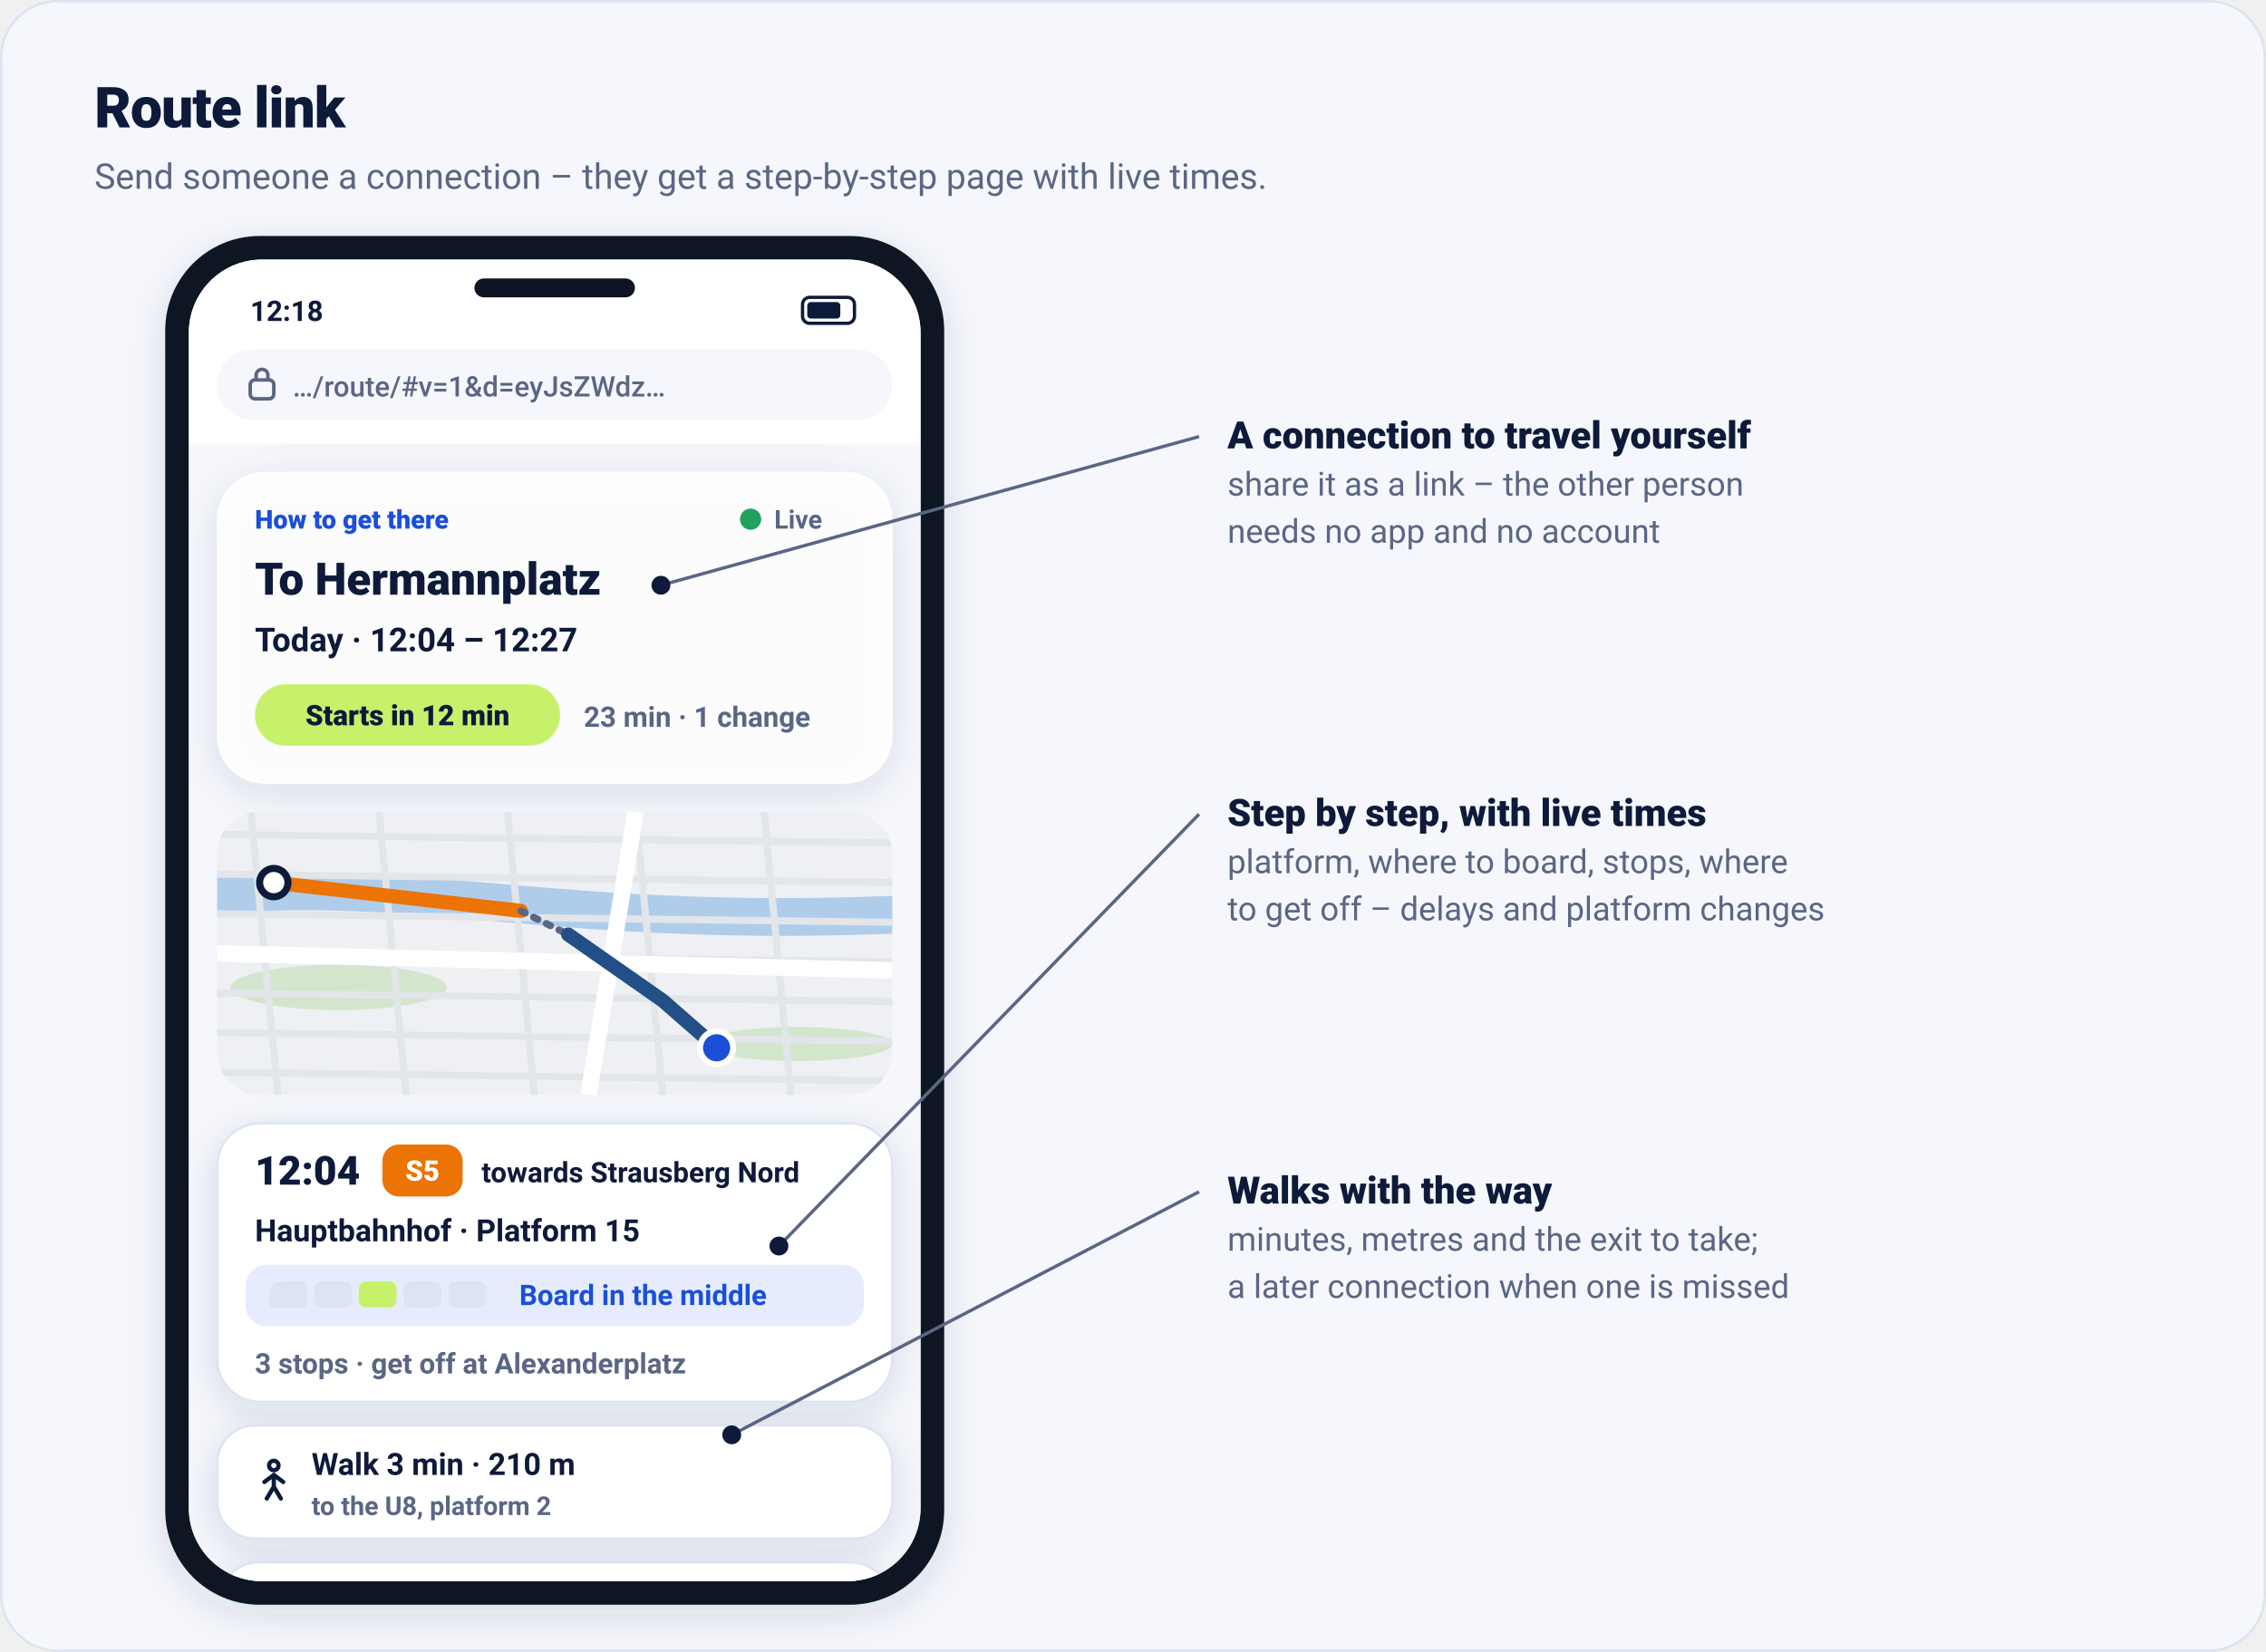
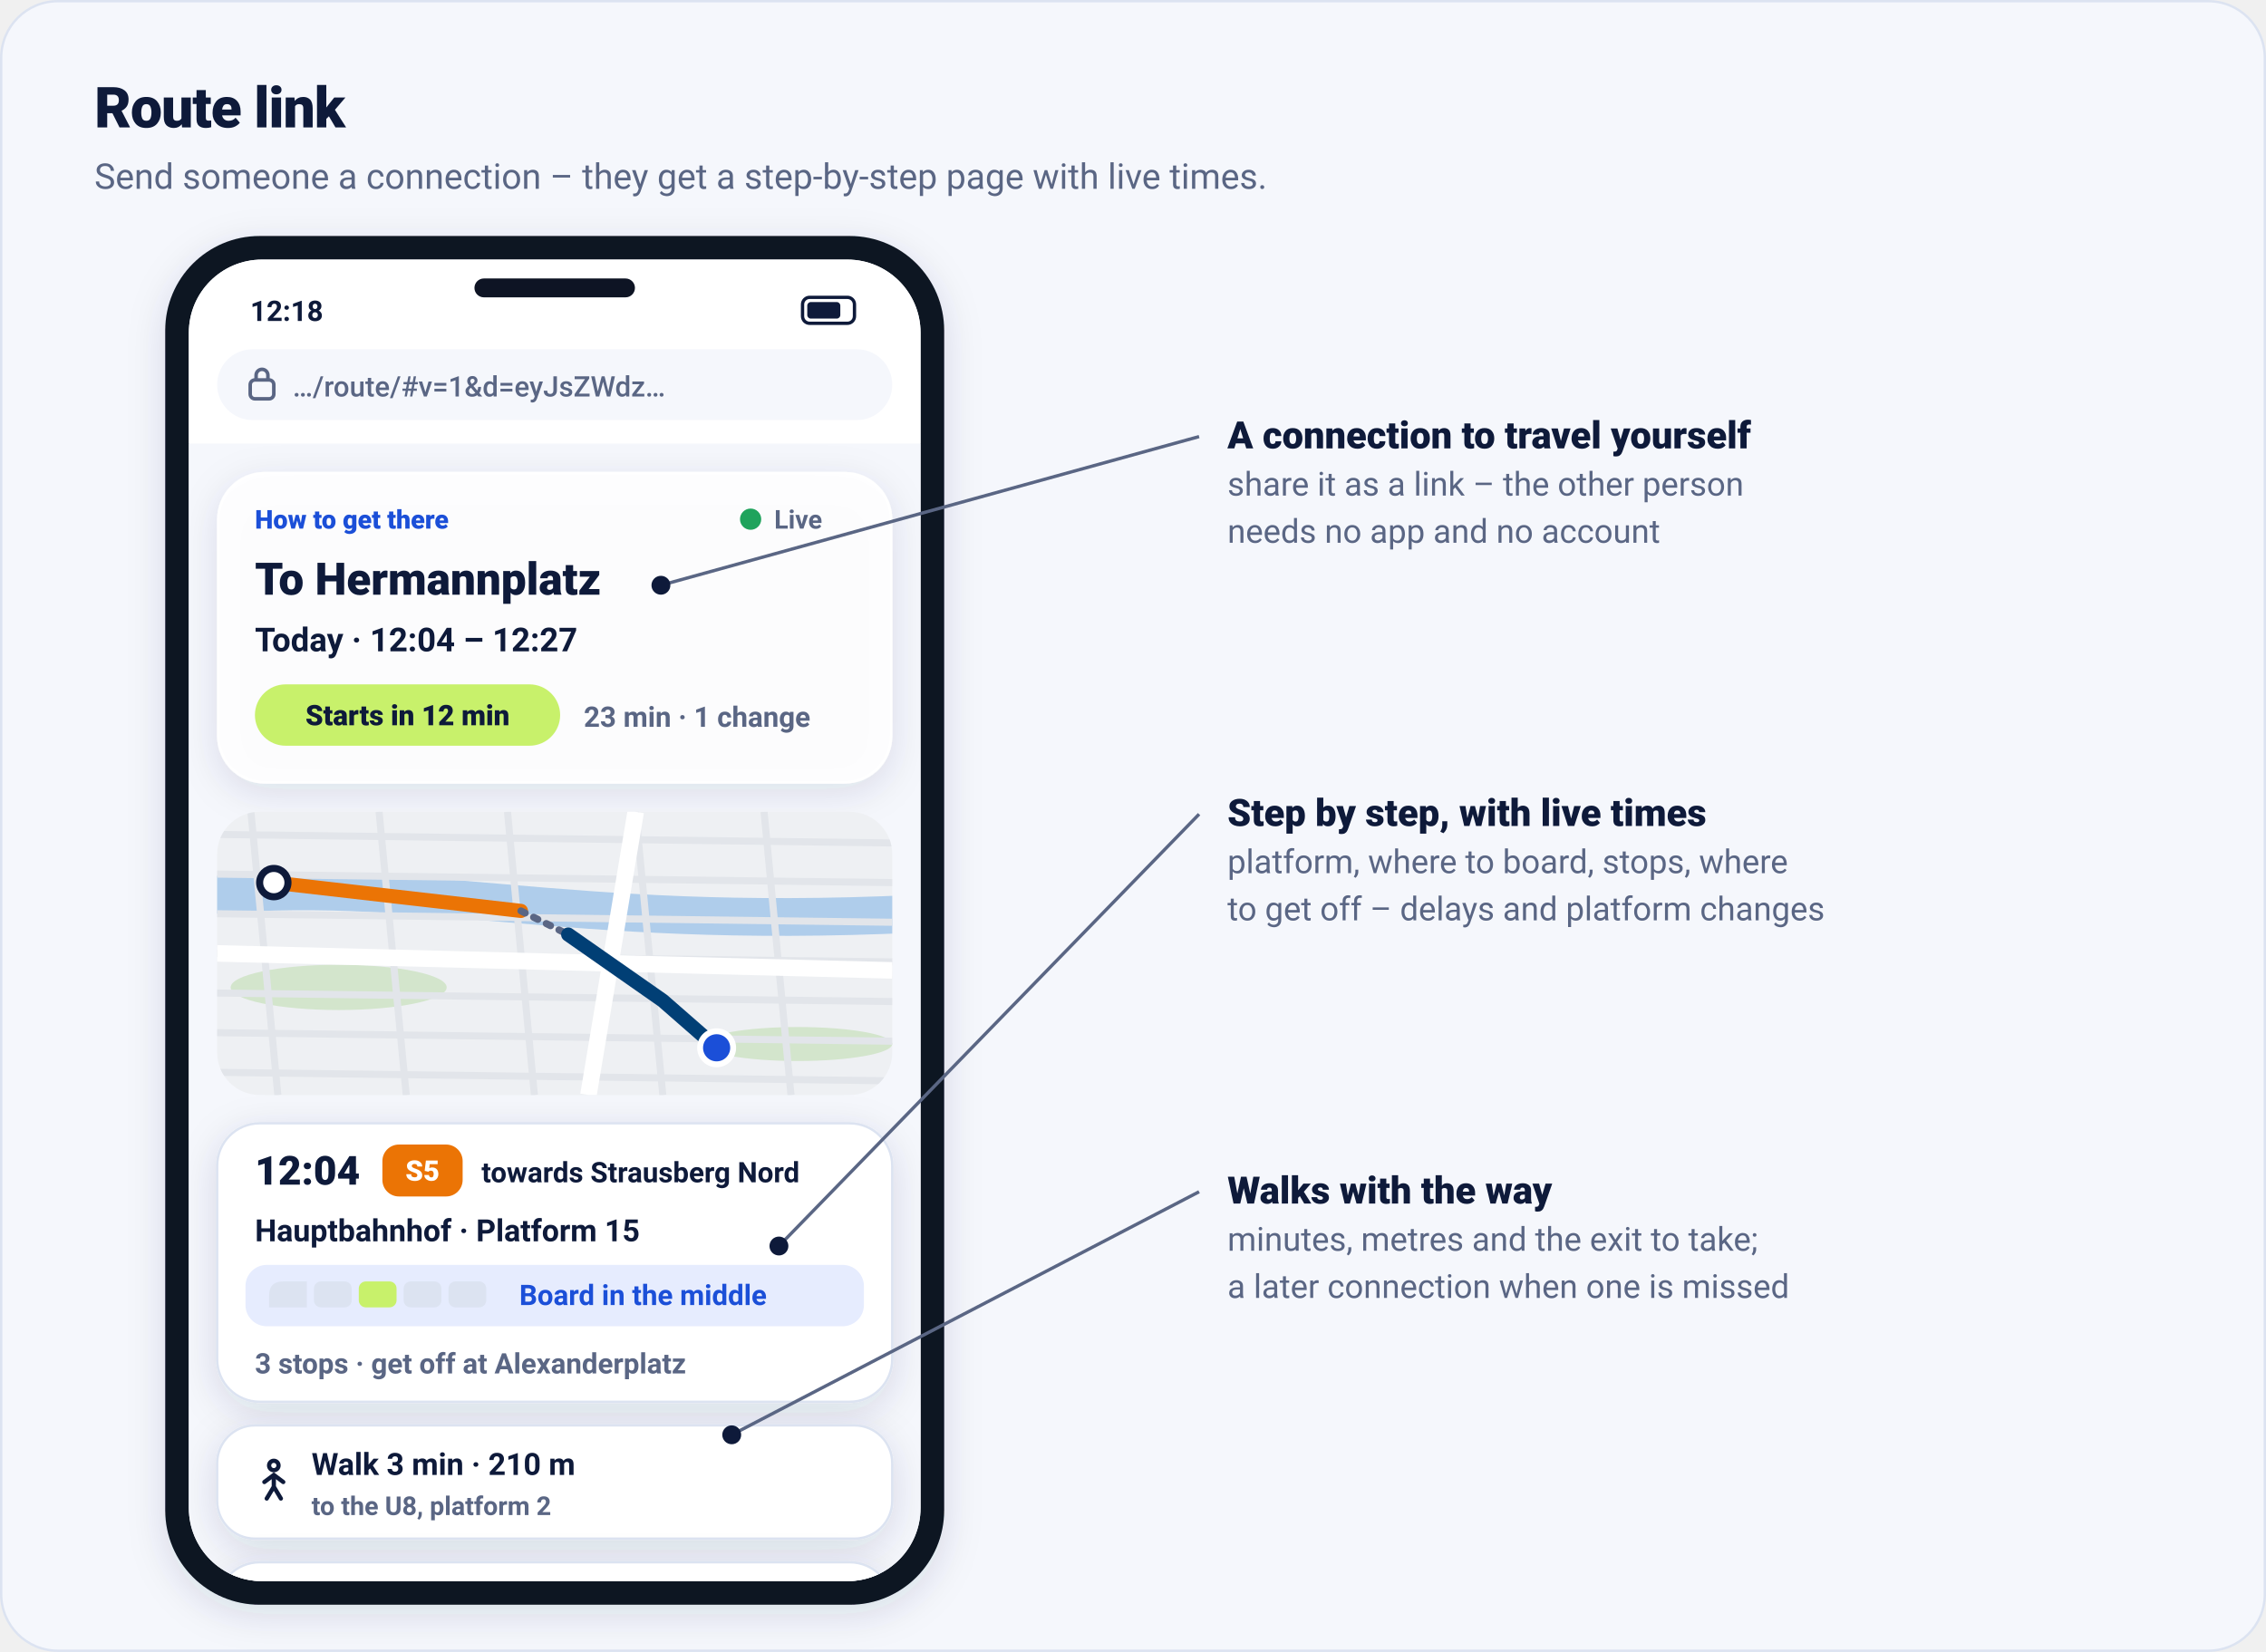
<svg xmlns="http://www.w3.org/2000/svg" viewBox="0 0 960 700" width="960" height="700" role="img" aria-label="Route link">
  <style>text{font-family:system-ui,-apple-system,'Segoe UI',Roboto,'Helvetica Neue',Arial,sans-serif}</style>
  <defs>
    <filter id="sh" x="-25%" y="-25%" width="150%" height="170%">
      <feGaussianBlur in="SourceAlpha" stdDeviation="8" />
      <feOffset dy="4" result="b" />
      <feFlood flood-color="#1B2A5A" flood-opacity="0.13" />
      <feComposite in2="b" operator="in" />
      <feMerge>
        <feMergeNode />
        <feMergeNode in="SourceGraphic" />
      </feMerge>
    </filter>
  </defs>
  <rect x="0.5" y="0.5" width="959" height="699" rx="24" fill="#F5F7FC" stroke="#DCE3F1" />
  <text x="40" y="54" font-size="24" fill="#0E1A3A" font-weight="800" letter-spacing="-0.4">Route link</text>
  <text x="40" y="80" font-size="15" fill="#5A6684">Send someone a connection – they get a step-by-step page with live times.</text>
  <rect x="70" y="100" width="330" height="580" rx="40" fill="#0E1424" filter="url(#sh)" />
  <clipPath id="ph2">
    <rect x="80" y="110" width="310" height="560" rx="31" />
  </clipPath>
  <g clip-path="url(#ph2)">
    <rect x="80" y="110" width="310" height="560" rx="0" fill="#F5F7FC" />
    <rect x="80" y="110" width="310" height="78" rx="0" fill="#FFFFFF" />
    <text x="106" y="136" font-size="12" fill="#0E1A3A" font-weight="700">12:18</text>
    <rect x="340" y="126" width="22" height="11" rx="3" fill="none" stroke="#0E1A3A" stroke-width="1.4" />
    <rect x="342" y="128" width="14" height="7" rx="1.5" fill="#0E1A3A" />
    <rect x="92" y="148" width="286" height="30" rx="15" fill="#F5F7FC" />
    <g transform="translate(106 156)" fill="none" stroke="#5A6684" stroke-width="1.5">
      <rect x="0" y="5" width="10" height="8" rx="2" />
      <path d="M2.5 5V3a2.5 2.5 0 0 1 5 0V5" />
    </g>
    <text x="124" y="168" font-size="12" fill="#5A6684" font-weight="500">…/route/#v=1&amp;d=eyJsZWdz…</text>
    <g transform="translate(0 0)">
      <rect x="80" y="188" width="310" height="482" rx="0" fill="#F5F7FC" />
      <rect x="92" y="200" width="286" height="132" rx="20" fill="#FFFFFF" fill-opacity="0.86" filter="url(#sh)" />
      <rect x="92.5" y="200.5" width="285" height="131" rx="20" fill="none" stroke="#FFFFFF" stroke-opacity="0.95" />
      <text x="108" y="224" font-size="11" fill="#1B4FD8" font-weight="800">How to get there</text>
      <circle cx="318" cy="220" r="4.5" fill="#1FA35C" />
      <text x="328" y="224" font-size="11" fill="#5A6684" font-weight="700">Live</text>
      <text x="108" y="252" font-size="19" fill="#0E1A3A" font-weight="800">To Hermannplatz</text>
      <text x="108" y="276" font-size="14" fill="#0E1A3A" font-weight="700">Today · 12:04 – 12:27</text>
      <rect x="108" y="290" width="129.308" height="26" rx="13" fill="#C8F16B" />
      <text x="172.654" y="307.32" font-size="12" fill="#0E1A3A" font-weight="800" text-anchor="middle">Starts in 12 min</text>
      <text x="247.308" y="308" font-size="12" fill="#5A6684" font-weight="600">23 min · 1 change</text>
      <clipPath id="rmap">
        <rect x="92" y="344" width="286" height="120" rx="18" />
      </clipPath>
      <g clip-path="url(#rmap)">
        <rect x="92" y="344" width="286" height="120" rx="0" fill="#EEF0F3" />
        <path d="M82 380.0C177.8 370.4 235.0 394.4 388 387.2" stroke="#AFCDEB" stroke-width="16" fill="none" />
        <ellipse cx="143.48" cy="418.4" rx="45.76" ry="9.6" fill="#D3E5CC" />
        <ellipse cx="337.96" cy="442.4" rx="40.04" ry="7.2" fill="#D3E5CC" />
        <path d="M92 353.6L378 357.2" stroke="#E2E5EA" stroke-width="3" />
        <path d="M92 370.4L378 374.0" stroke="#E2E5EA" stroke-width="3" />
        <path d="M92 387.2L378 390.8" stroke="#E2E5EA" stroke-width="3" />
        <path d="M92 404.0L378 407.6" stroke="#E2E5EA" stroke-width="3" />
        <path d="M92 420.8L378 424.4" stroke="#E2E5EA" stroke-width="3" />
        <path d="M92 437.6L378 441.2" stroke="#E2E5EA" stroke-width="3" />
        <path d="M92 454.4L378 458.0" stroke="#E2E5EA" stroke-width="3" />
        <path d="M106.3 344L117.7 464" stroke="#E2E5EA" stroke-width="3" />
        <path d="M160.6 344L172.1 464" stroke="#E2E5EA" stroke-width="3" />
        <path d="M215.0 344L226.4 464" stroke="#E2E5EA" stroke-width="3" />
        <path d="M269.3 344L280.8 464" stroke="#E2E5EA" stroke-width="3" />
        <path d="M323.7 344L335.1 464" stroke="#E2E5EA" stroke-width="3" />
        <path d="M378.0 344L389.4 464" stroke="#E2E5EA" stroke-width="3" />
        <path d="M92 404.0L378 411.2" stroke="#FFFFFF" stroke-width="7" />
        <path d="M269.32 344L249.3 464" stroke="#FFFFFF" stroke-width="7" />
        <path d="M116 374L220.7 386" stroke="#EB7405" stroke-width="6" stroke-linecap="round" />
        <path d="M220.7 386L240.72 396" stroke="#5A6684" stroke-width="3" stroke-dasharray="2 4" stroke-linecap="round" />
-         <path d="M240.72 396L280.76 424L303.64 444" stroke="#224F86" stroke-width="6" stroke-linecap="round" stroke-linejoin="round" fill="none" />
+         <path d="M240.72 396L280.76 424L303.64 444" stroke="#013F75" stroke-width="6" stroke-linecap="round" stroke-linejoin="round" fill="none" />
        <circle cx="116" cy="374" r="6" fill="#FFFFFF" stroke="#0E1A3A" stroke-width="3" />
        <circle cx="303.6" cy="444" r="7" fill="#1B4FD8" stroke="#FFFFFF" stroke-width="2.5" />
      </g>
      <rect x="92" y="476" width="286" height="118" rx="18" fill="#FFFFFF" stroke="#DCE3F1" filter="url(#sh)" />
      <text x="108" y="502" font-size="17" fill="#0E1A3A" font-weight="800">12:04</text>
      <rect x="162" y="485" width="34" height="22" rx="7" fill="#EB7405" />
      <text x="179" y="500.32" font-size="12" fill="#FFFFFF" font-weight="800" text-anchor="middle">S5</text>
      <text x="204" y="501" font-size="12" fill="#0E1A3A" font-weight="600">towards Strausberg Nord</text>
      <text x="108" y="526" font-size="13" fill="#0E1A3A" font-weight="700">Hauptbahnhof · Platform 15</text>
      <rect x="104" y="536" width="262" height="26" rx="9" fill="#E6ECFE" />
      <path d="M120 543H130V554H114V549Q114 543 120 543Z" fill="#DCE3F1" />
      <rect x="133" y="543" width="16" height="11" rx="3" fill="#DCE3F1" />
      <rect x="152" y="543" width="16" height="11" rx="3" fill="#C8F16B" />
      <rect x="171" y="543" width="16" height="11" rx="3" fill="#DCE3F1" />
      <rect x="190" y="543" width="16" height="11" rx="3" fill="#DCE3F1" />
      <text x="220" y="553" font-size="12" fill="#1B4FD8" font-weight="700">Board in the middle</text>
      <text x="108" y="582" font-size="12" fill="#5A6684" font-weight="600">3 stops · get off at Alexanderplatz</text>
      <rect x="92" y="604" width="286" height="48" rx="16" fill="#FFFFFF" stroke="#DCE3F1" filter="url(#sh)" />
      <g transform="translate(110 619) scale(1)" fill="none" stroke="#0E1A3A" stroke-width="1.8" stroke-linecap="round">
        <circle cx="6" cy="2" r="2" />
        <path d="M6 6V11L3 16M6 11L9 16M2 9L6 6L10 9" />
      </g>
      <text x="132" y="625" font-size="13" fill="#0E1A3A" font-weight="700">Walk 3 min · 210 m</text>
      <text x="132" y="642" font-size="11" fill="#5A6684" font-weight="600">to the U8, platform 2</text>
      <rect x="92" y="662" width="286" height="80" rx="18" fill="#FFFFFF" stroke="#DCE3F1" filter="url(#sh)" />
      <text x="108" y="688" font-size="17" fill="#0E1A3A" font-weight="800">12:18</text>
-       <rect x="162" y="671" width="34" height="22" rx="7" fill="#224F86" />
+       <rect x="162" y="671" width="34" height="22" rx="7" fill="#013F75" />
      <text x="179" y="686.32" font-size="12" fill="#FFFFFF" font-weight="800" text-anchor="middle">U8</text>
      <text x="204" y="687" font-size="12" fill="#0E1A3A" font-weight="600">towards Hermannstr.</text>
      <text x="108" y="712" font-size="12" fill="#5A6684" font-weight="600">6 stops · get off at Hermannplatz</text>
    </g>
  </g>
  <rect x="201" y="118" width="68" height="8" rx="4" fill="#0E1424" />
  <path d="M280 248L508 185" stroke="#5A6684" stroke-width="1.4" />
  <circle cx="280" cy="248" r="4" fill="#0E1A3A" />
  <text x="520" y="190" font-size="16" fill="#0E1A3A" font-weight="800">A connection to travel yourself</text>
  <text x="520" y="210" font-size="14" fill="#5A6684">share it as a link – the other person</text>
  <text x="520" y="230" font-size="14" fill="#5A6684">needs no app and no account</text>
  <path d="M330 528L508 345" stroke="#5A6684" stroke-width="1.4" />
  <circle cx="330" cy="528" r="4" fill="#0E1A3A" />
  <text x="520" y="350" font-size="16" fill="#0E1A3A" font-weight="800">Step by step, with live times</text>
  <text x="520" y="370" font-size="14" fill="#5A6684">platform, where to board, stops, where</text>
  <text x="520" y="390" font-size="14" fill="#5A6684">to get off – delays and platform changes</text>
  <path d="M310 608L508 505" stroke="#5A6684" stroke-width="1.4" />
  <circle cx="310" cy="608" r="4" fill="#0E1A3A" />
  <text x="520" y="510" font-size="16" fill="#0E1A3A" font-weight="800">Walks with the way</text>
  <text x="520" y="530" font-size="14" fill="#5A6684">minutes, metres and the exit to take;</text>
  <text x="520" y="550" font-size="14" fill="#5A6684">a later connection when one is missed</text>
</svg>
